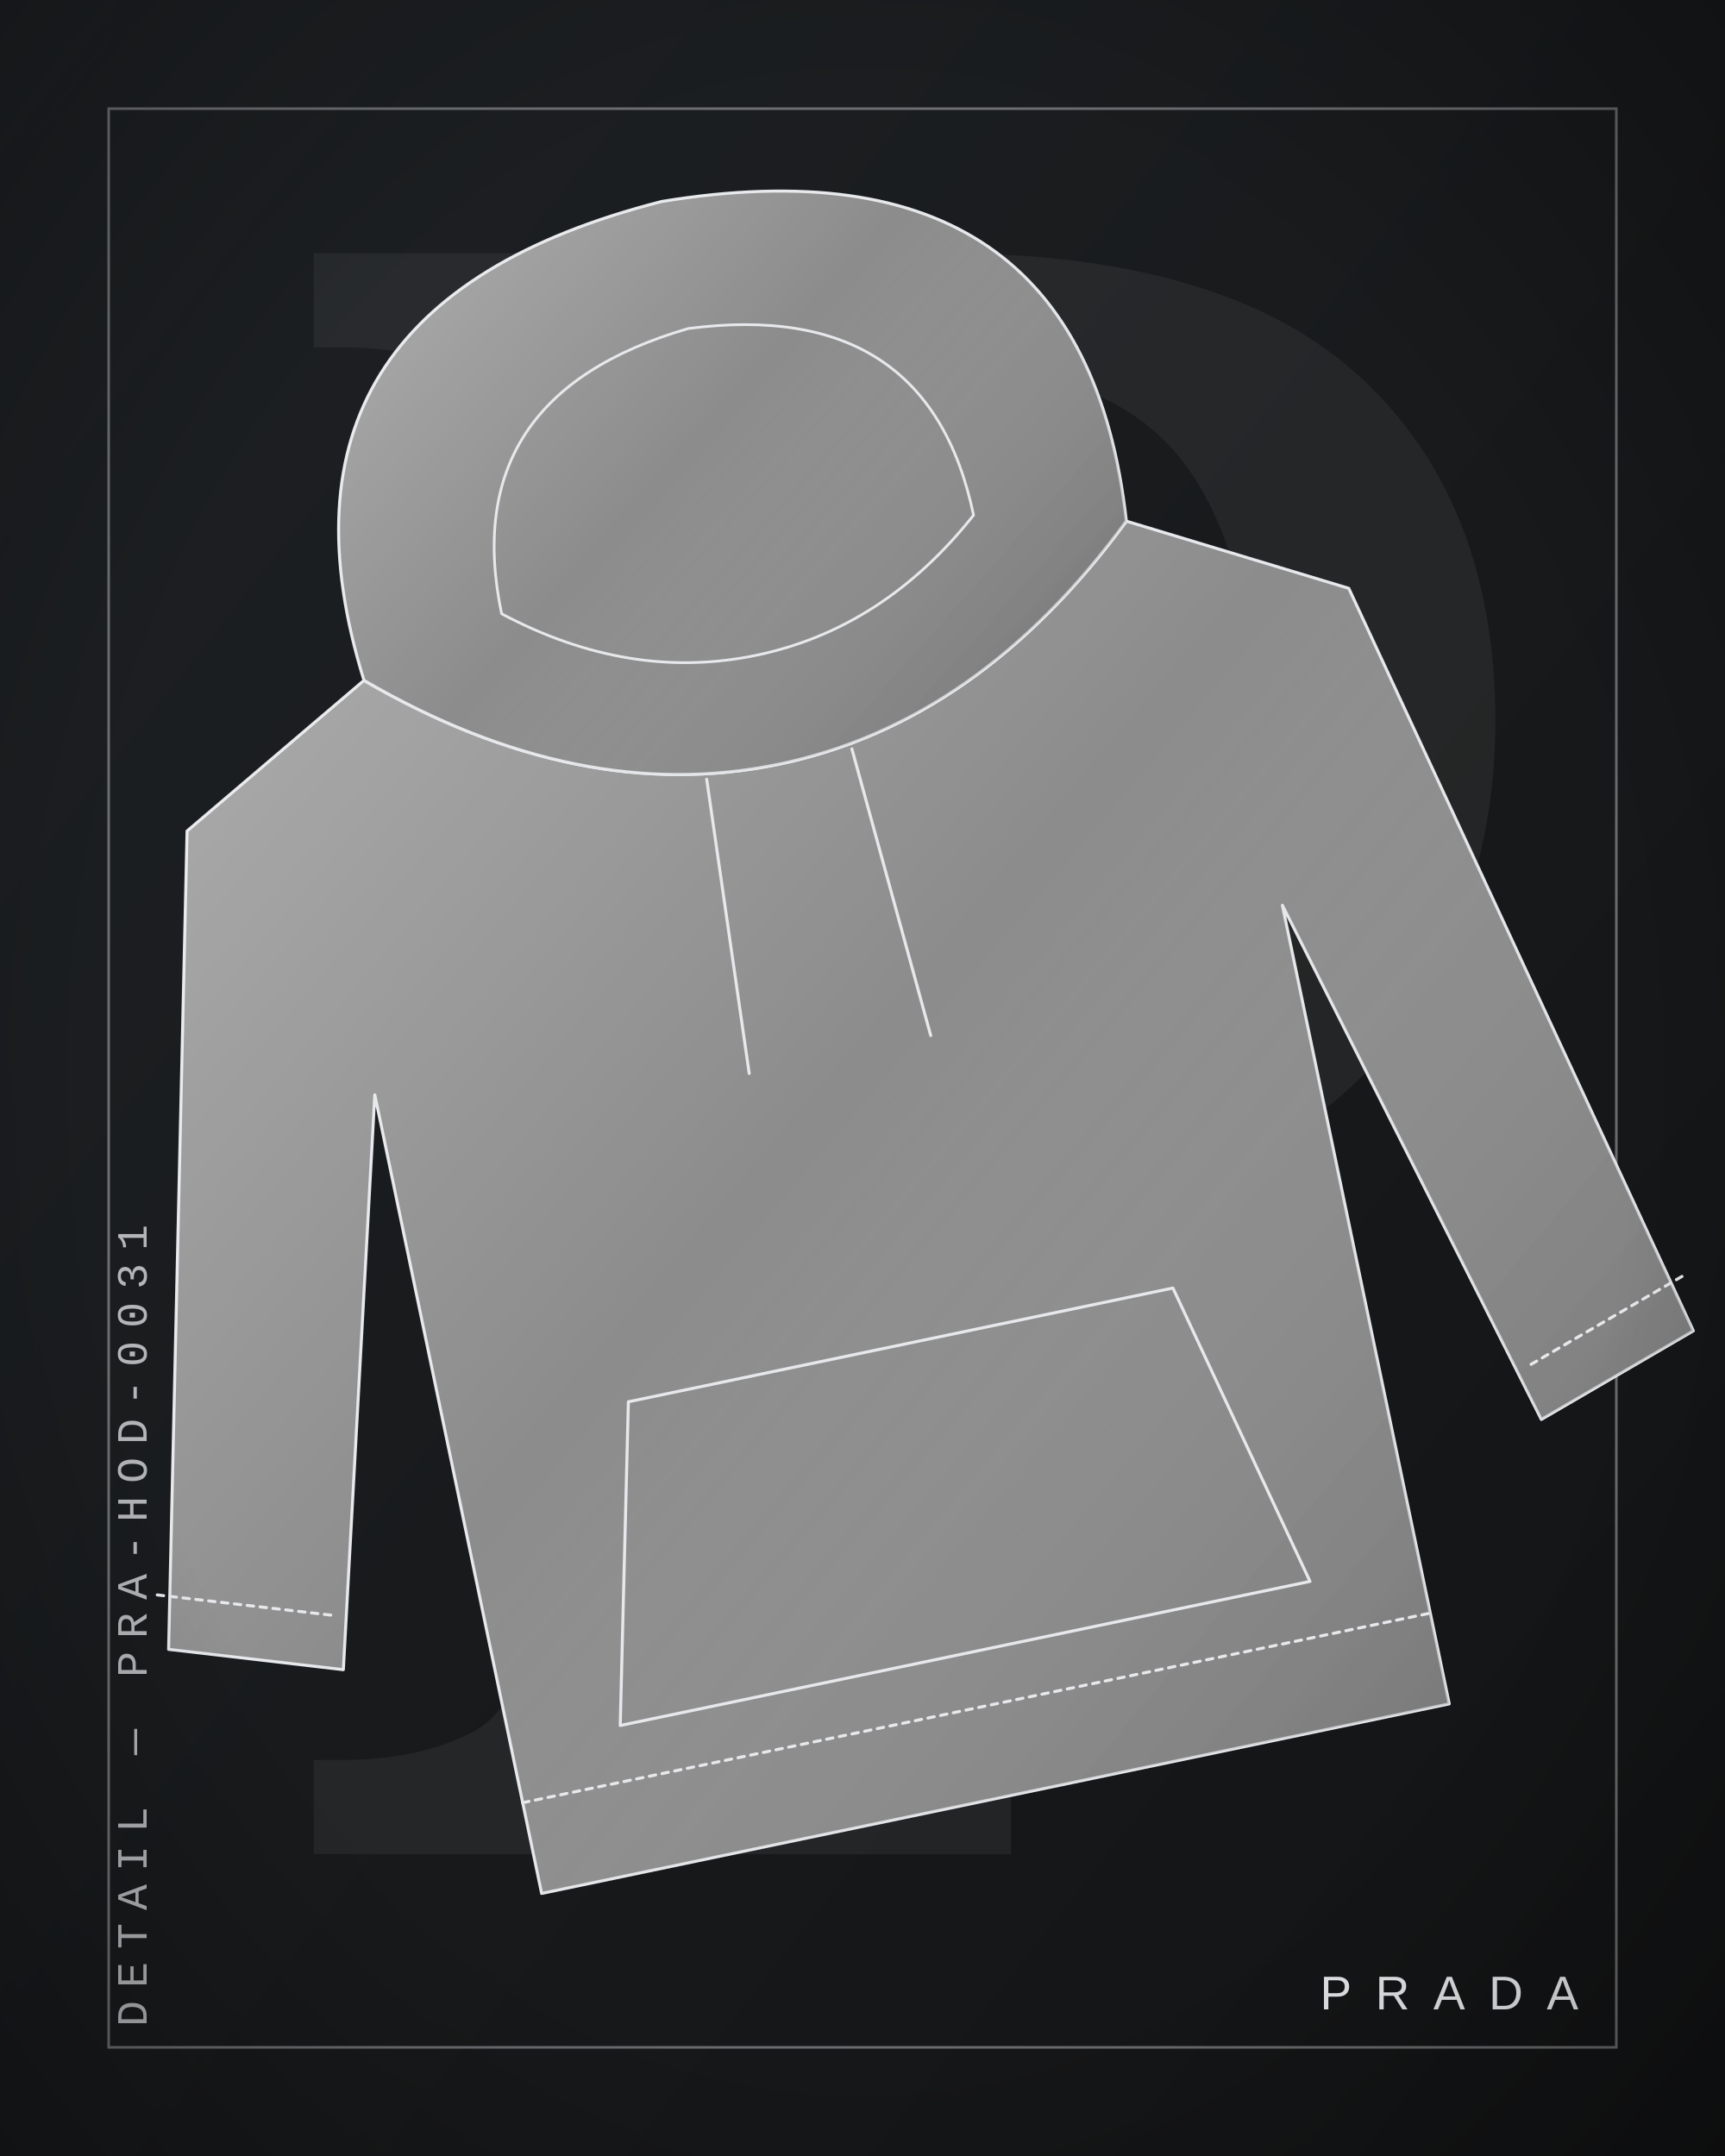
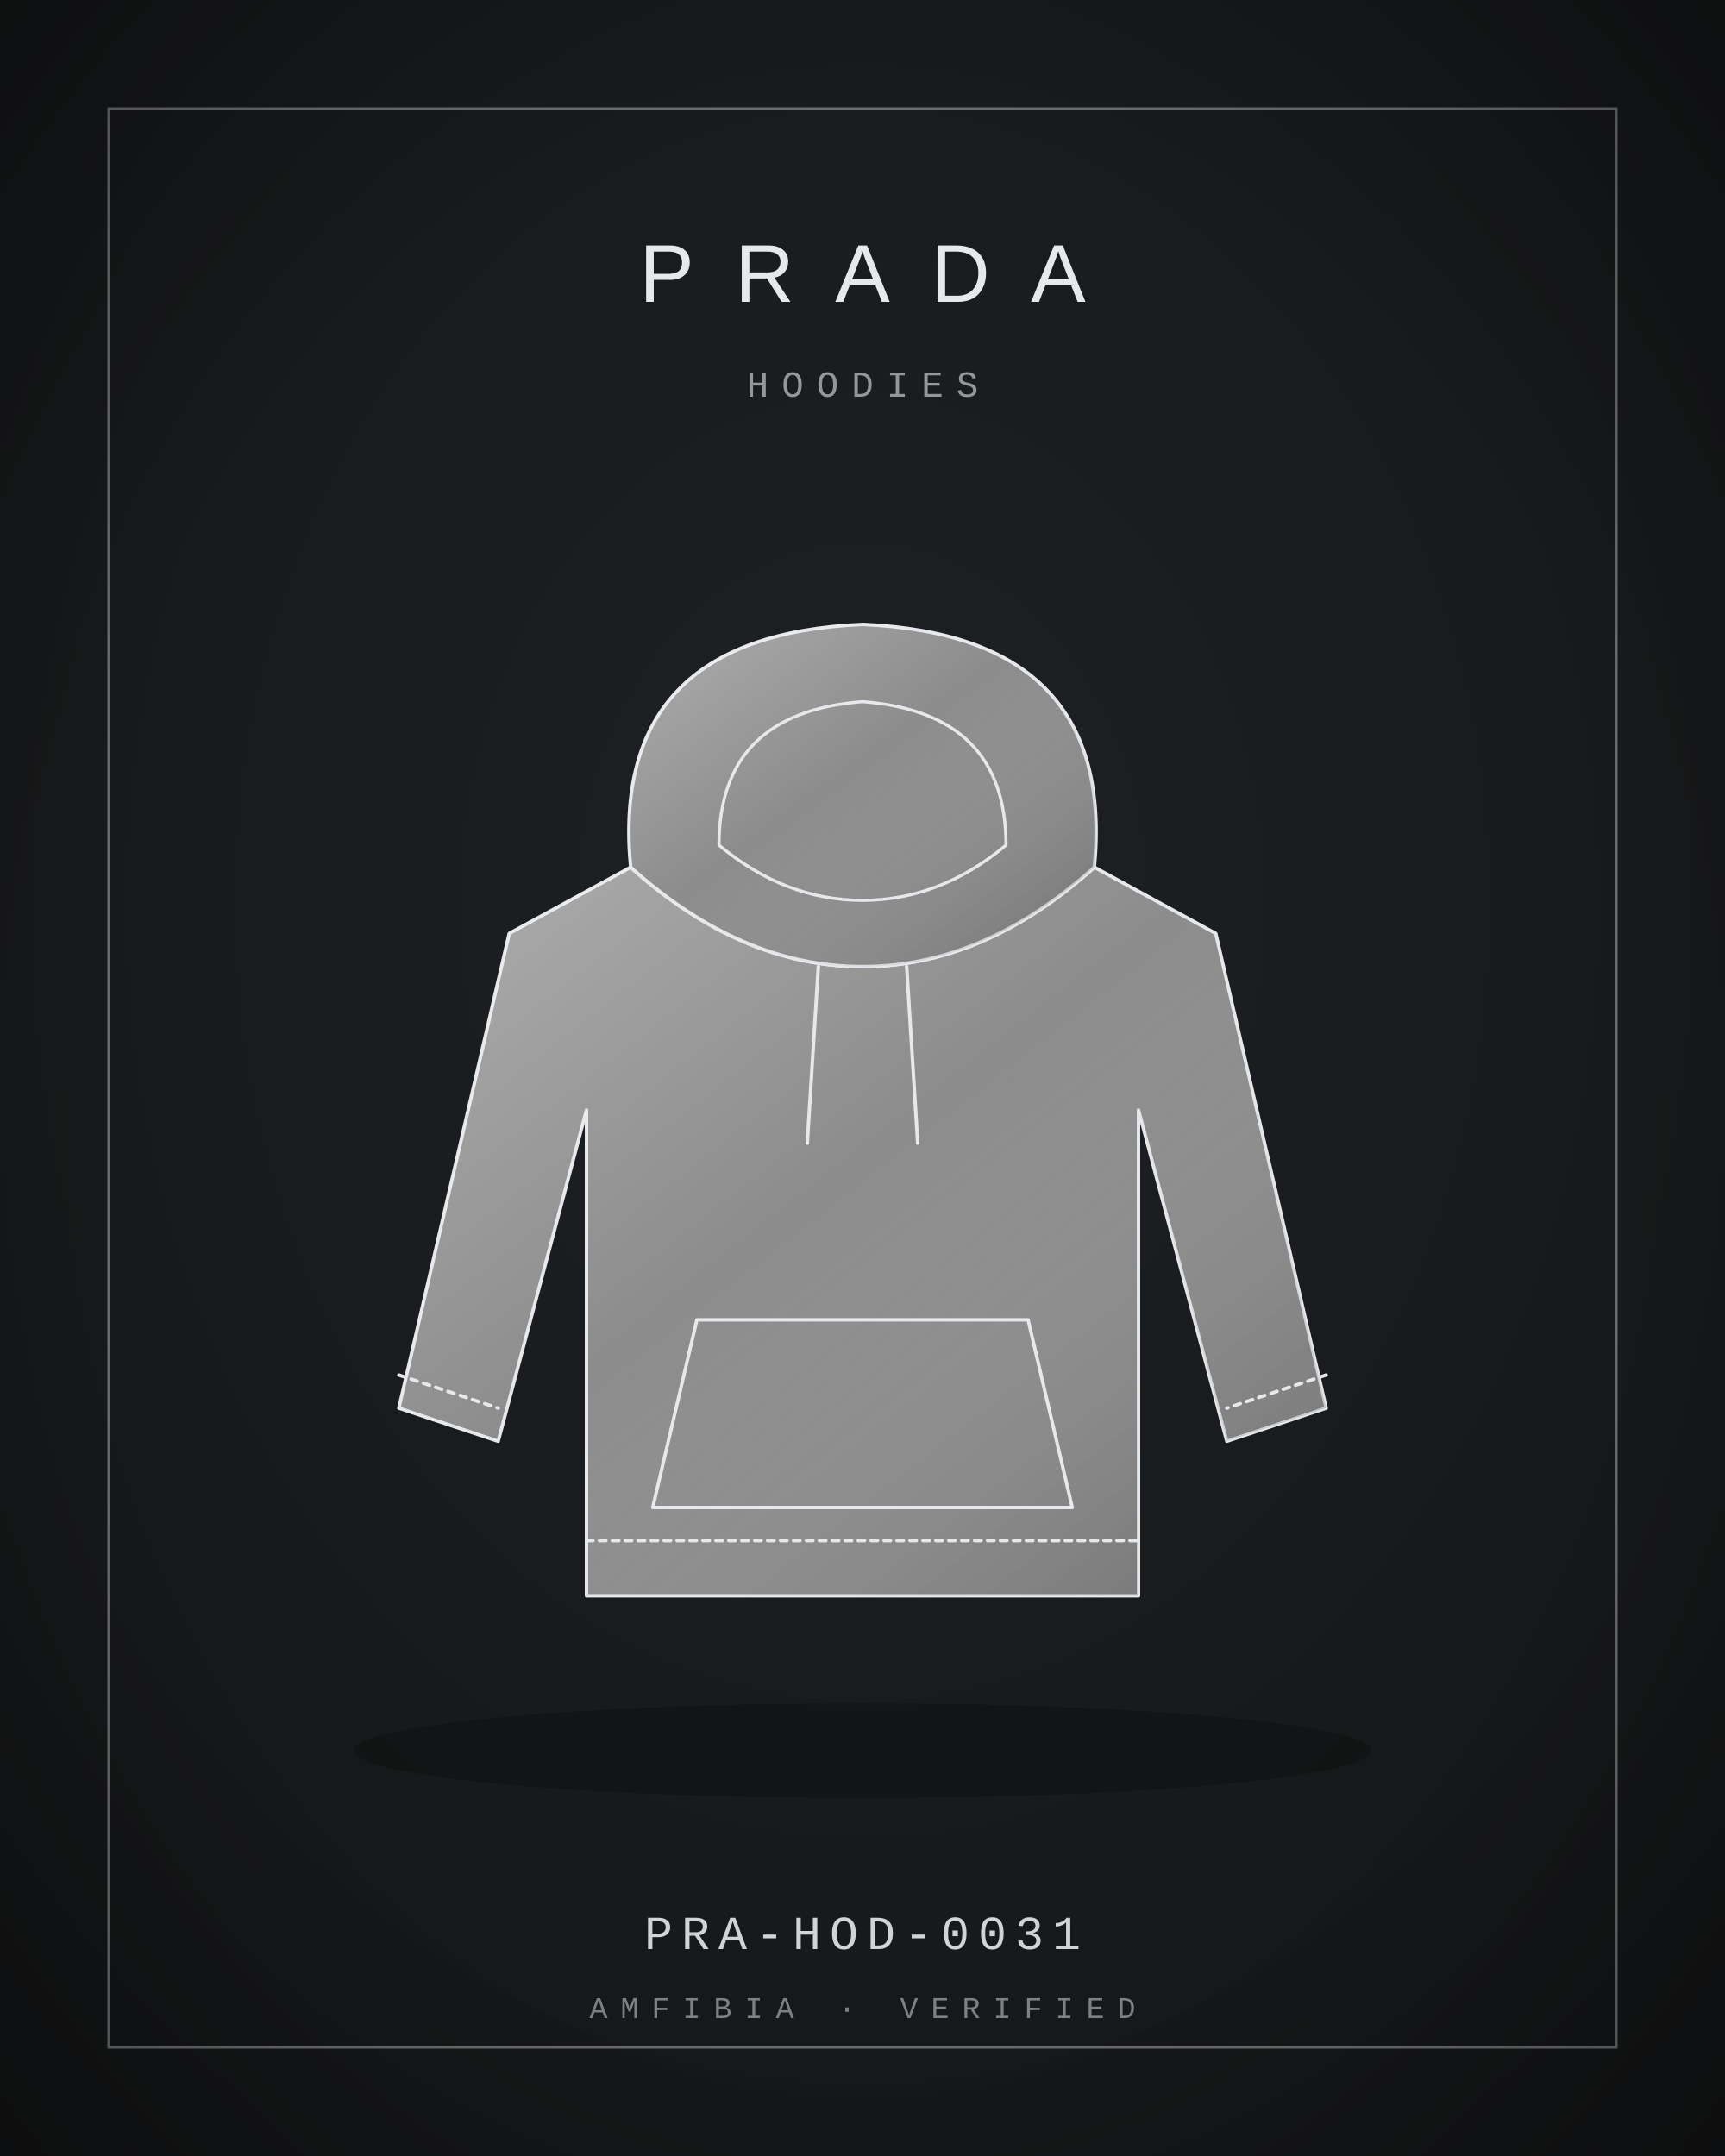
<svg xmlns="http://www.w3.org/2000/svg" viewBox="0 0 400 500" width="800" height="1000">
  <defs>
    <radialGradient id="bg" cx="50%" cy="42%" r="80%">
      <stop offset="0" stop-color="#1E2124" />
      <stop offset="1" stop-color="#121314" />
    </radialGradient>
    <linearGradient id="bgd" x1="0" y1="0" x2="1" y2="1">
      <stop offset="0" stop-color="#1E2124" />
      <stop offset="1" stop-color="#121314" />
    </linearGradient>
    <linearGradient id="sheen" x1="0" y1="0" x2="1" y2="1">
      <stop offset="0" stop-color="#fff" stop-opacity=".30" />
      <stop offset=".45" stop-color="#fff" stop-opacity="0" />
      <stop offset="1" stop-color="#000" stop-opacity=".22" />
    </linearGradient>
    <linearGradient id="multi" x1="0" y1="0" x2="1" y2="1">
      <stop offset="0" stop-color="#B3122E" />
      <stop offset=".35" stop-color="#C9A227" />
      <stop offset=".7" stop-color="#2F5D46" />
      <stop offset="1" stop-color="#3557A0" />
    </linearGradient>
    <radialGradient id="vig" cx="50%" cy="50%" r="75%">
      <stop offset=".6" stop-color="#000" stop-opacity="0" />
      <stop offset="1" stop-color="#000" stop-opacity=".35" />
    </radialGradient>
  </defs>
-   <rect width="400" height="500" fill="url(#bgd)" />
-   <text x="210" y="430" text-anchor="middle" font-family="Georgia, serif" font-size="520" fill="#E6E8EB" opacity="0.06">P</text>
+   <rect width="400" height="500" fill="url(#bg)" />
  <rect x="25.2" y="25.2" width="349.6" height="449.6" fill="none" stroke="#E6E8EB" stroke-width="0.6" opacity="0.4" />
-   <g transform="rotate(-11.8 200 250) translate(-19 20) scale(2.15)">
-     <path d="M58 54 L36 66 L16 152 L34 158 L50 98 L50 186 L150 186 L150 98 L166 158 L184 152 L164 66 L142 54 Q122 72 100 72 Q78 72 58 54 Z" fill="#8C8C8C" stroke="#E6E8EB" stroke-width="1.4" stroke-linejoin="round" stroke-linecap="round" vector-effect="non-scaling-stroke" />
+   <ellipse cx="200" cy="406" rx="118" ry="11" fill="#000" opacity="0.22" />
+   <g transform="translate(72 132) scale(1.28)">
+     <path d="M58 54 L36 66 L16 152 L34 158 L50 98 L50 186 L150 186 L150 98 L166 158 L184 152 L164 66 L142 54 Q122 72 100 72 Q78 72 58 54 Z" fill="#8C8C8C" stroke="#E6E8EB" stroke-width="1.6" stroke-linejoin="round" stroke-linecap="round" vector-effect="non-scaling-stroke" />
    <path d="M58 54 L36 66 L16 152 L34 158 L50 98 L50 186 L150 186 L150 98 L166 158 L184 152 L164 66 L142 54 Q122 72 100 72 Q78 72 58 54 Z" fill="url(#sheen)" stroke="none" />
-     <path d="M58 54 Q54 12 100 10 Q146 12 142 54 Q122 72 100 72 Q78 72 58 54 Z" fill="#8C8C8C" stroke="#E6E8EB" stroke-width="1.4" stroke-linejoin="round" stroke-linecap="round" vector-effect="non-scaling-stroke" />
+     <path d="M58 54 Q54 12 100 10 Q146 12 142 54 Q122 72 100 72 Q78 72 58 54 Z" fill="#8C8C8C" stroke="#E6E8EB" stroke-width="1.6" stroke-linejoin="round" stroke-linecap="round" vector-effect="non-scaling-stroke" />
    <path d="M58 54 Q54 12 100 10 Q146 12 142 54 Q122 72 100 72 Q78 72 58 54 Z" fill="url(#sheen)" stroke="none" />
-     <path d="M74 50 Q74 26 100 24 Q126 26 126 50 Q114 60 100 60 Q86 60 74 50 Z" fill="none" stroke="#E6E8EB" stroke-width="1.26" stroke-linejoin="round" stroke-linecap="round" vector-effect="non-scaling-stroke" />
-     <path d="M70 136 L130 136 L138 170 L62 170 Z" fill="none" stroke="#E6E8EB" stroke-width="1.4" stroke-linejoin="round" stroke-linecap="round" vector-effect="non-scaling-stroke" />
-     <path d="M92 72 L90 104 M108 72 L110 104" fill="none" stroke="#E6E8EB" stroke-width="1.4" stroke-linejoin="round" stroke-linecap="round" vector-effect="non-scaling-stroke" />
-     <path d="M50 176 L150 176 M16 146 L34 152 M184 146 L166 152" fill="none" stroke="#E6E8EB" stroke-width="1.4" stroke-dasharray="3 3" stroke-linejoin="round" stroke-linecap="round" vector-effect="non-scaling-stroke" />
-   </g>
-   <g transform="translate(34 470) rotate(-90)">
-     <text x="0" y="0" text-anchor="start" font-family="'Courier New', Courier, monospace" font-size="10" letter-spacing="3" fill="#E6E8EB" opacity="0.75">DETAIL — PRA-HOD-0031</text>
+     <path d="M74 50 Q74 26 100 24 Q126 26 126 50 Q114 60 100 60 Q86 60 74 50 Z" fill="none" stroke="#E6E8EB" stroke-width="1.44" stroke-linejoin="round" stroke-linecap="round" vector-effect="non-scaling-stroke" />
+     <path d="M70 136 L130 136 L138 170 L62 170 Z" fill="none" stroke="#E6E8EB" stroke-width="1.6" stroke-linejoin="round" stroke-linecap="round" vector-effect="non-scaling-stroke" />
+     <path d="M92 72 L90 104 M108 72 L110 104" fill="none" stroke="#E6E8EB" stroke-width="1.6" stroke-linejoin="round" stroke-linecap="round" vector-effect="non-scaling-stroke" />
+     <path d="M50 176 L150 176 M16 146 L34 152 M184 146 L166 152" fill="none" stroke="#E6E8EB" stroke-width="1.6" stroke-dasharray="3 3" stroke-linejoin="round" stroke-linecap="round" vector-effect="non-scaling-stroke" />
  </g>
  <g>
-     <text x="366" y="466" text-anchor="end" font-size="11" fill="#E6E8EB" font-family="'Helvetica Neue', Arial, sans-serif" font-weight="300" letter-spacing="5.5">PRADA</text>
+     <text x="200" y="70" text-anchor="middle" font-size="19" fill="#E6E8EB" font-family="'Helvetica Neue', Arial, sans-serif" font-weight="300" letter-spacing="9.5">PRADA</text>
  </g>
+   <text x="200" y="92" text-anchor="middle" font-family="'Courier New', Courier, monospace" font-size="8.5" letter-spacing="3" fill="#E6E8EB" opacity="0.6">HOODIES</text>
+   <text x="200" y="452" text-anchor="middle" font-family="'Courier New', Courier, monospace" font-size="11" letter-spacing="2" fill="#E6E8EB" opacity="0.9">PRA-HOD-0031</text>
+   <text x="200" y="468" text-anchor="middle" font-family="'Courier New', Courier, monospace" font-size="7" letter-spacing="3" fill="#E6E8EB" opacity="0.5">AMFIBIA · VERIFIED</text>
  <rect width="400" height="500" fill="url(#vig)" />
</svg>
